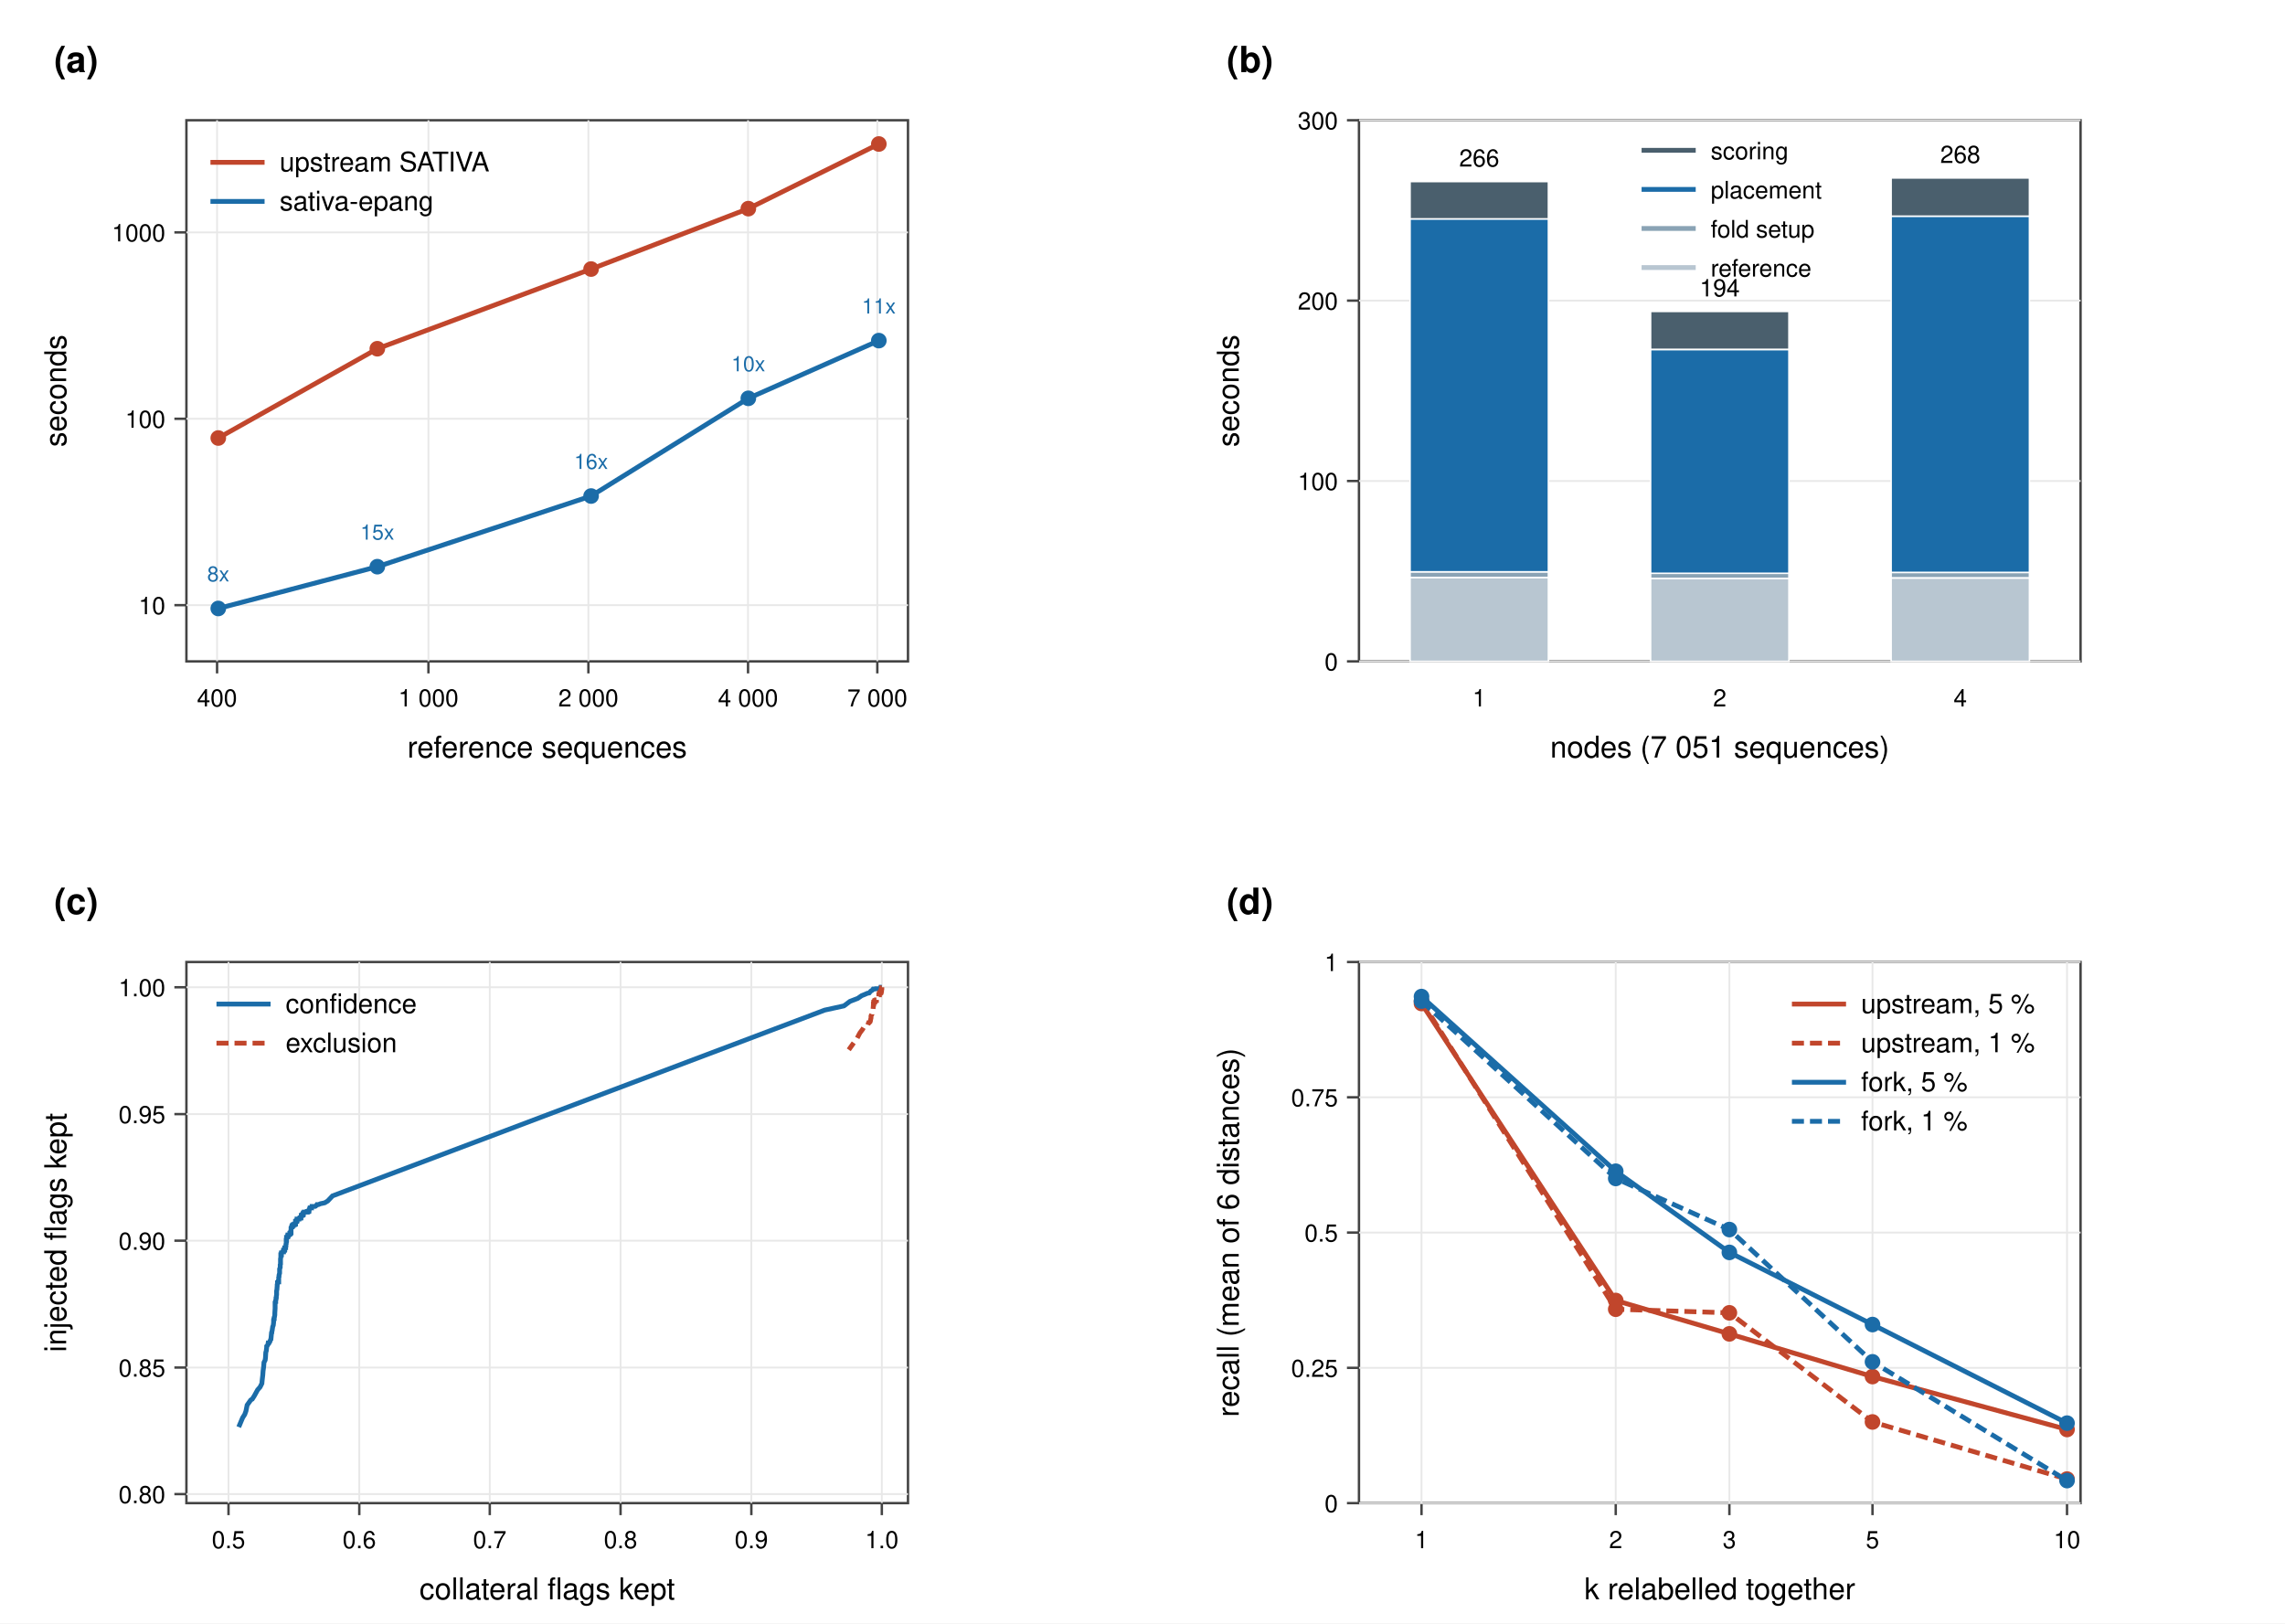
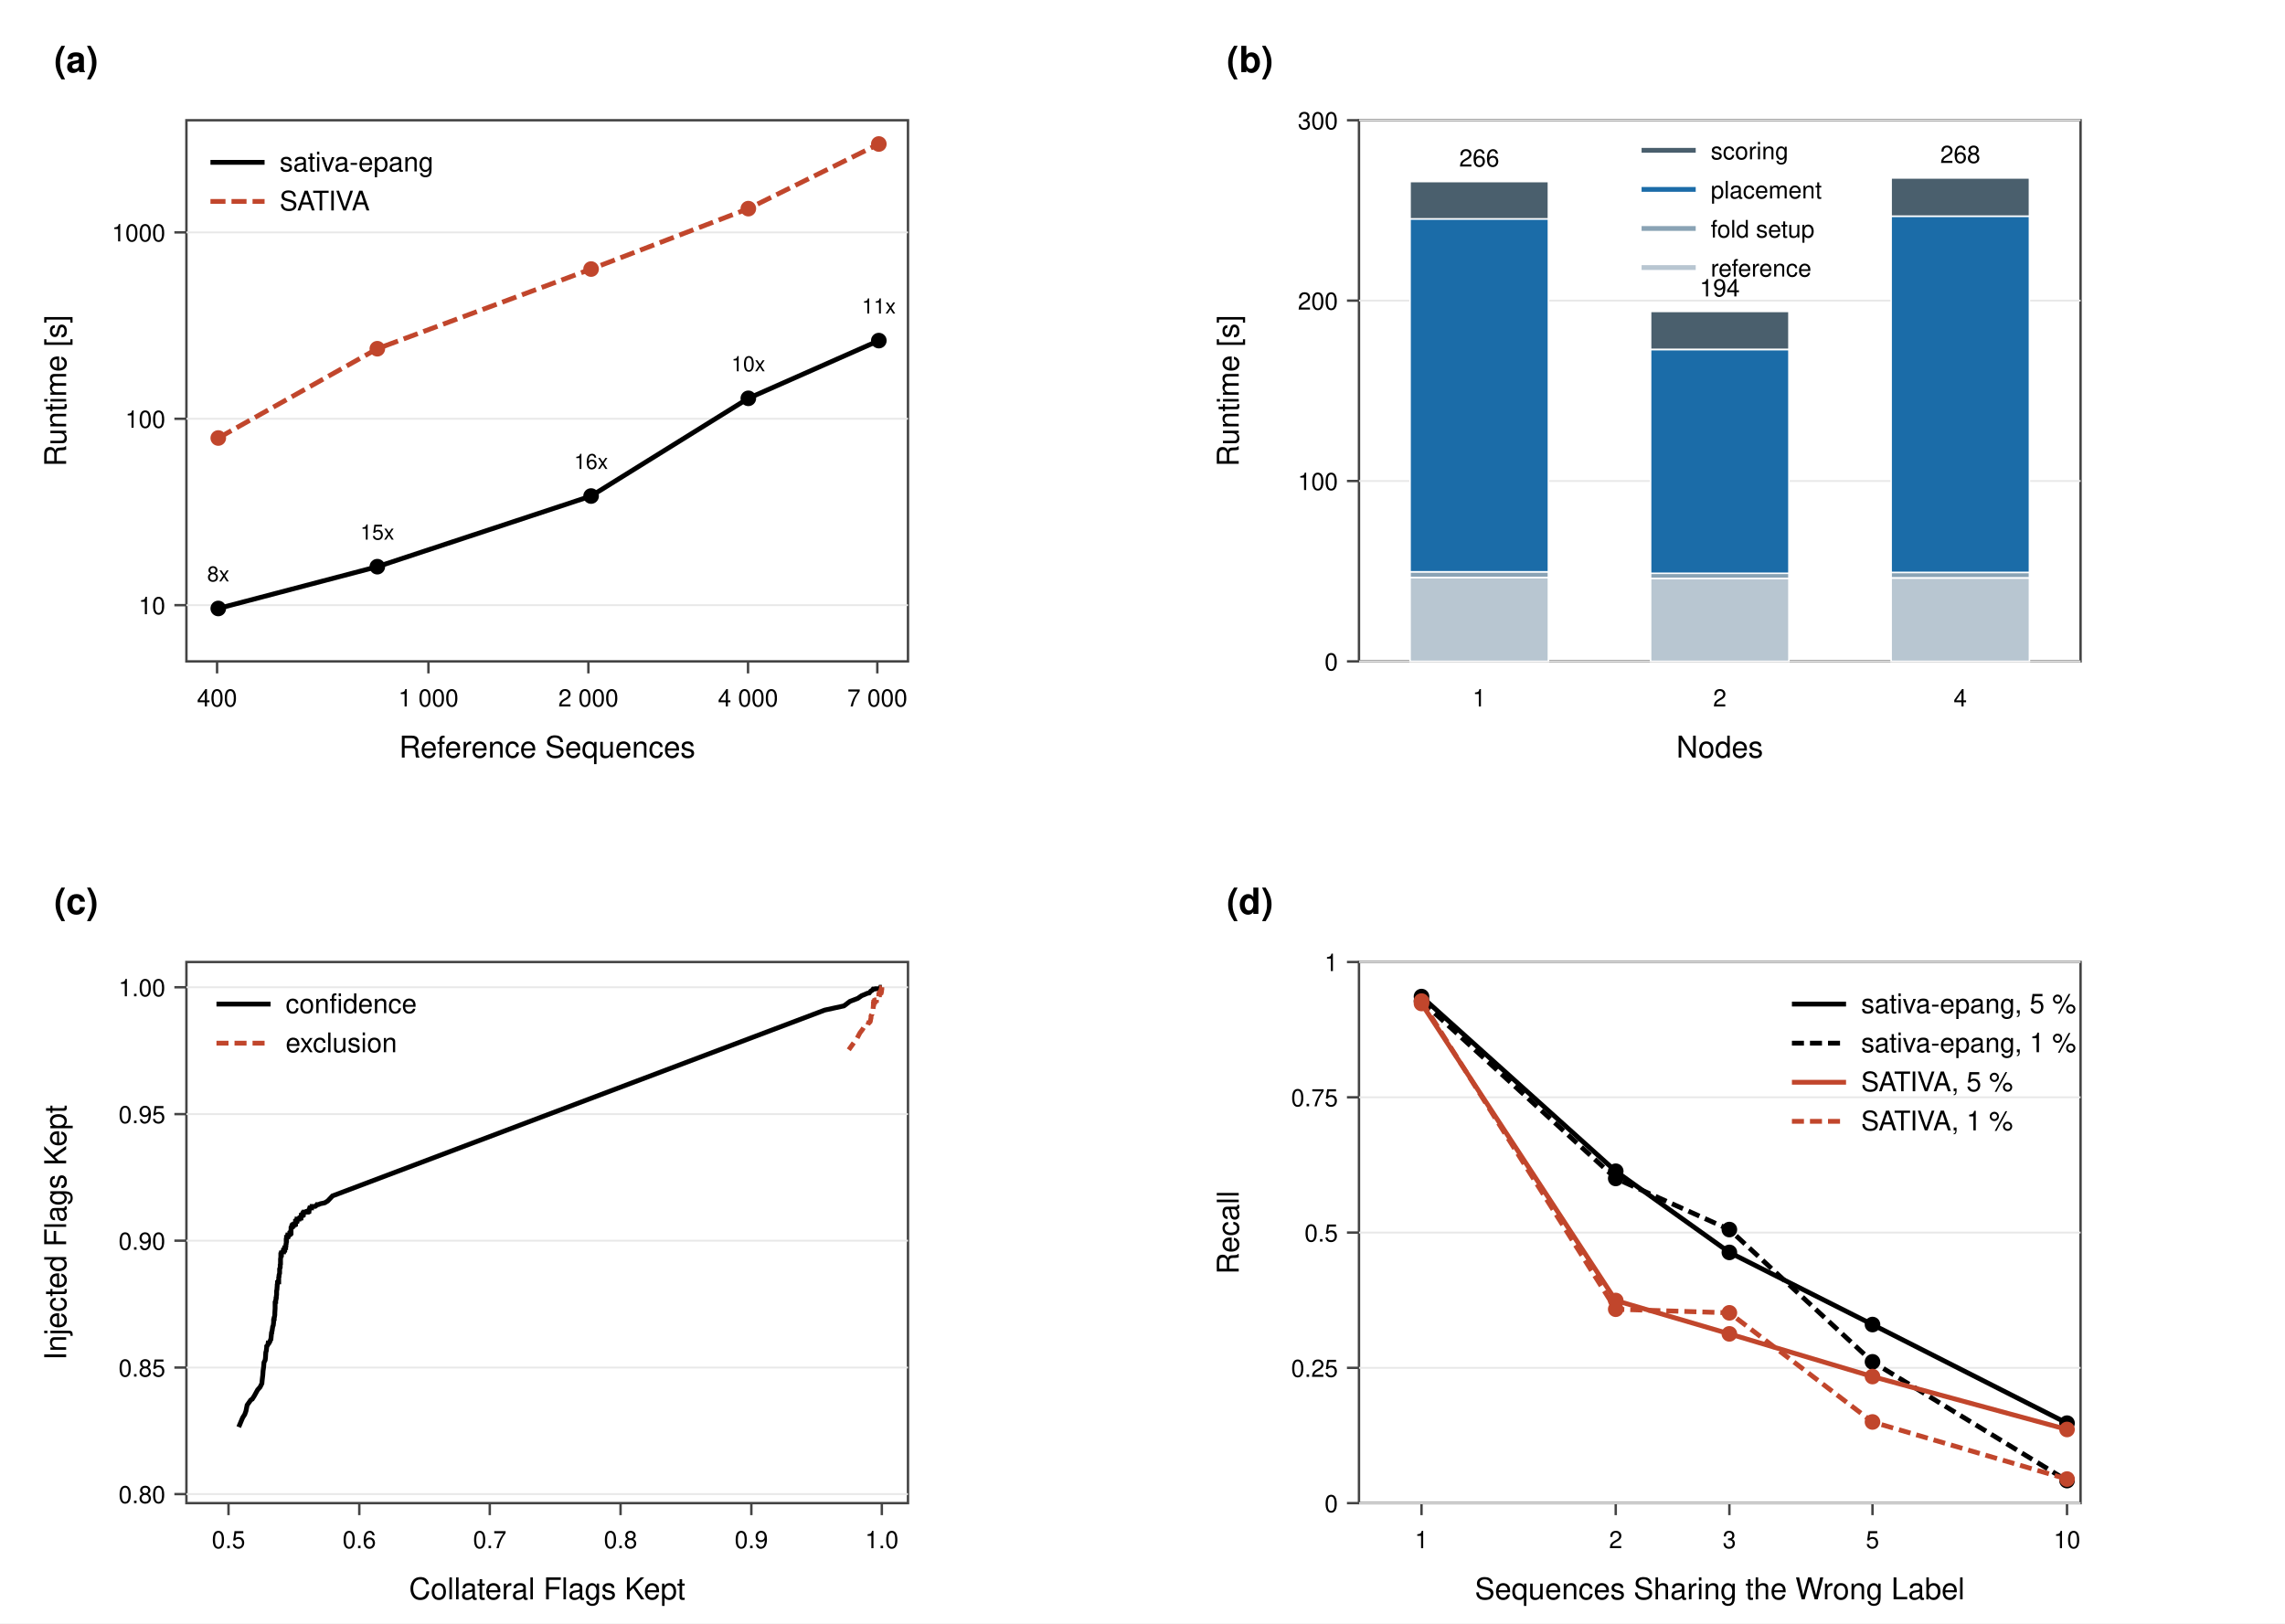
<svg xmlns="http://www.w3.org/2000/svg" width="760" height="540" viewBox="0 0 760 540" font-family="Helvetica,Arial,sans-serif">
  <rect width="760" height="540" fill="#fff" />
  <rect x="62" y="40" width="240" height="180" fill="none" stroke="#444" stroke-width="0.8" />
  <text x="18.0" y="24.0" font-size="12" fill="#000" font-weight="bold" text-anchor="start">(a)</text>
-   <text x="182.0" y="252.0" font-size="10" fill="#000" font-weight="normal" text-anchor="middle">reference sequences</text>
-   <text x="22.0" y="130.0" font-size="10" fill="#000" font-weight="normal" text-anchor="middle" transform="rotate(-90 22.0 130.0)">seconds</text>
-   <line x1="72.2" y1="40" x2="72.2" y2="220" stroke="#e8e8e8" stroke-width="0.6" />
+   <text x="182.0" y="252.0" font-size="10" fill="#000" font-weight="normal" text-anchor="middle">Reference Sequences</text>
+   <text x="22.0" y="130.0" font-size="10" fill="#000" font-weight="normal" text-anchor="middle" transform="rotate(-90 22.0 130.0)">Runtime  [s]</text>
  <line x1="72.2" y1="220" x2="72.2" y2="224" stroke="#444" stroke-width="0.8" />
  <text x="72.2" y="235.0" font-size="8" fill="#000" font-weight="normal" text-anchor="middle">400</text>
-   <line x1="142.5" y1="40" x2="142.5" y2="220" stroke="#e8e8e8" stroke-width="0.6" />
  <line x1="142.5" y1="220" x2="142.5" y2="224" stroke="#444" stroke-width="0.8" />
  <text x="142.5" y="235.0" font-size="8" fill="#000" font-weight="normal" text-anchor="middle">1 000</text>
-   <line x1="195.7" y1="40" x2="195.7" y2="220" stroke="#e8e8e8" stroke-width="0.6" />
  <line x1="195.7" y1="220" x2="195.7" y2="224" stroke="#444" stroke-width="0.8" />
  <text x="195.7" y="235.0" font-size="8" fill="#000" font-weight="normal" text-anchor="middle">2 000</text>
-   <line x1="248.8" y1="40" x2="248.8" y2="220" stroke="#e8e8e8" stroke-width="0.6" />
  <line x1="248.8" y1="220" x2="248.8" y2="224" stroke="#444" stroke-width="0.8" />
  <text x="248.8" y="235.0" font-size="8" fill="#000" font-weight="normal" text-anchor="middle">4 000</text>
-   <line x1="291.8" y1="40" x2="291.8" y2="220" stroke="#e8e8e8" stroke-width="0.6" />
  <line x1="291.8" y1="220" x2="291.8" y2="224" stroke="#444" stroke-width="0.8" />
  <text x="291.8" y="235.0" font-size="8" fill="#000" font-weight="normal" text-anchor="middle">7 000</text>
  <line x1="62" y1="201.3" x2="302" y2="201.3" stroke="#e8e8e8" stroke-width="0.6" />
  <line x1="58" y1="201.3" x2="62" y2="201.3" stroke="#444" stroke-width="0.8" />
  <text x="55.0" y="204.3" font-size="8" fill="#000" font-weight="normal" text-anchor="end">10</text>
  <line x1="62" y1="139.3" x2="302" y2="139.3" stroke="#e8e8e8" stroke-width="0.6" />
  <line x1="58" y1="139.3" x2="62" y2="139.3" stroke="#444" stroke-width="0.8" />
  <text x="55.0" y="142.3" font-size="8" fill="#000" font-weight="normal" text-anchor="end">100</text>
  <line x1="62" y1="77.3" x2="302" y2="77.3" stroke="#e8e8e8" stroke-width="0.6" />
  <line x1="58" y1="77.3" x2="62" y2="77.3" stroke="#444" stroke-width="0.8" />
  <text x="55.0" y="80.3" font-size="8" fill="#000" font-weight="normal" text-anchor="end">1000</text>
-   <path d="M72.6,145.7 L125.5,116.0 L196.6,89.5 L248.9,69.4 L292.3,47.9" fill="none" stroke="#c1462c" stroke-width="1.6" />
+   <path d="M72.6,145.7 L125.5,116.0 L196.6,89.5 L248.9,69.4 L292.3,47.9" fill="none" stroke="#c1462c" stroke-width="1.6" stroke-dasharray="5 2" />
  <circle cx="72.6" cy="145.7" r="2.6" fill="#c1462c" />
  <circle cx="125.5" cy="116.0" r="2.6" fill="#c1462c" />
  <circle cx="196.6" cy="89.5" r="2.6" fill="#c1462c" />
  <circle cx="248.9" cy="69.4" r="2.6" fill="#c1462c" />
  <circle cx="292.3" cy="47.9" r="2.6" fill="#c1462c" />
-   <path d="M72.6,202.4 L125.5,188.5 L196.6,165.0 L248.9,132.5 L292.3,113.3" fill="none" stroke="#1b6ca8" stroke-width="1.6" />
-   <circle cx="72.6" cy="202.4" r="2.6" fill="#1b6ca8" />
-   <circle cx="125.5" cy="188.5" r="2.6" fill="#1b6ca8" />
-   <circle cx="196.6" cy="165.0" r="2.6" fill="#1b6ca8" />
-   <circle cx="248.9" cy="132.5" r="2.6" fill="#1b6ca8" />
-   <circle cx="292.3" cy="113.3" r="2.6" fill="#1b6ca8" />
-   <line x1="70" y1="54" x2="88" y2="54" stroke="#c1462c" stroke-width="1.6" />
-   <text x="93.0" y="57.0" font-size="9" fill="#000" font-weight="normal" text-anchor="start">upstream SATIVA</text>
-   <line x1="70" y1="67" x2="88" y2="67" stroke="#1b6ca8" stroke-width="1.6" />
-   <text x="93.0" y="70.0" font-size="9" fill="#000" font-weight="normal" text-anchor="start">sativa-epang</text>
-   <text x="72.6" y="193.4" font-size="7" fill="#1b6ca8" font-weight="normal" text-anchor="middle">8x</text>
-   <text x="125.5" y="179.5" font-size="7" fill="#1b6ca8" font-weight="normal" text-anchor="middle">15x</text>
-   <text x="196.6" y="156.0" font-size="7" fill="#1b6ca8" font-weight="normal" text-anchor="middle">16x</text>
-   <text x="248.9" y="123.5" font-size="7" fill="#1b6ca8" font-weight="normal" text-anchor="middle">10x</text>
-   <text x="292.3" y="104.3" font-size="7" fill="#1b6ca8" font-weight="normal" text-anchor="middle">11x</text>
+   <path d="M72.6,202.4 L125.5,188.5 L196.6,165.0 L248.9,132.5 L292.3,113.3" fill="none" stroke="#000000" stroke-width="1.6" />
+   <circle cx="72.6" cy="202.4" r="2.6" fill="#000000" />
+   <circle cx="125.5" cy="188.5" r="2.6" fill="#000000" />
+   <circle cx="196.6" cy="165.0" r="2.6" fill="#000000" />
+   <circle cx="248.9" cy="132.5" r="2.6" fill="#000000" />
+   <circle cx="292.3" cy="113.3" r="2.6" fill="#000000" />
+   <line x1="70" y1="54" x2="88" y2="54" stroke="#000000" stroke-width="1.6" />
+   <text x="93.0" y="57.0" font-size="9" fill="#000" font-weight="normal" text-anchor="start">sativa-epang</text>
+   <line x1="70" y1="67" x2="88" y2="67" stroke="#c1462c" stroke-width="1.6" stroke-dasharray="5 2" />
+   <text x="93.0" y="70.0" font-size="9" fill="#000" font-weight="normal" text-anchor="start">SATIVA</text>
+   <text x="72.6" y="193.4" font-size="7" fill="#000000" font-weight="normal" text-anchor="middle">8x</text>
+   <text x="125.5" y="179.5" font-size="7" fill="#000000" font-weight="normal" text-anchor="middle">15x</text>
+   <text x="196.6" y="156.0" font-size="7" fill="#000000" font-weight="normal" text-anchor="middle">16x</text>
+   <text x="248.9" y="123.5" font-size="7" fill="#000000" font-weight="normal" text-anchor="middle">10x</text>
+   <text x="292.3" y="104.3" font-size="7" fill="#000000" font-weight="normal" text-anchor="middle">11x</text>
  <rect x="452" y="40" width="240" height="180" fill="none" stroke="#444" stroke-width="0.8" />
  <text x="408.0" y="24.0" font-size="12" fill="#000" font-weight="bold" text-anchor="start">(b)</text>
-   <text x="572.0" y="252.0" font-size="10" fill="#000" font-weight="normal" text-anchor="middle">nodes (7 051 sequences)</text>
-   <text x="412.0" y="130.0" font-size="10" fill="#000" font-weight="normal" text-anchor="middle" transform="rotate(-90 412.0 130.0)">seconds</text>
+   <text x="572.0" y="252.0" font-size="10" fill="#000" font-weight="normal" text-anchor="middle">Nodes</text>
+   <text x="412.0" y="130.0" font-size="10" fill="#000" font-weight="normal" text-anchor="middle" transform="rotate(-90 412.0 130.0)">Runtime  [s]</text>
  <line x1="452" y1="220.0" x2="692" y2="220.0" stroke="#e8e8e8" stroke-width="0.6" />
  <line x1="448" y1="220.0" x2="452" y2="220.0" stroke="#444" stroke-width="0.8" />
  <text x="445.0" y="223.0" font-size="8" fill="#000" font-weight="normal" text-anchor="end">0</text>
  <line x1="452" y1="160.0" x2="692" y2="160.0" stroke="#e8e8e8" stroke-width="0.6" />
  <line x1="448" y1="160.0" x2="452" y2="160.0" stroke="#444" stroke-width="0.8" />
  <text x="445.0" y="163.0" font-size="8" fill="#000" font-weight="normal" text-anchor="end">100</text>
  <line x1="452" y1="100.0" x2="692" y2="100.0" stroke="#e8e8e8" stroke-width="0.6" />
  <line x1="448" y1="100.0" x2="452" y2="100.0" stroke="#444" stroke-width="0.8" />
  <text x="445.0" y="103.0" font-size="8" fill="#000" font-weight="normal" text-anchor="end">200</text>
  <line x1="452" y1="40.0" x2="692" y2="40.0" stroke="#e8e8e8" stroke-width="0.6" />
  <line x1="448" y1="40.0" x2="452" y2="40.0" stroke="#444" stroke-width="0.8" />
  <text x="445.0" y="43.0" font-size="8" fill="#000" font-weight="normal" text-anchor="end">300</text>
  <rect x="469.0" y="192.1" width="46" height="27.9" fill="#b8c6d1" stroke="#fff" stroke-width="0.5" />
  <rect x="469.0" y="190.2" width="46" height="1.9" fill="#8aa3b5" stroke="#fff" stroke-width="0.5" />
  <rect x="469.0" y="72.8" width="46" height="117.4" fill="#1b6ca8" stroke="#fff" stroke-width="0.5" />
  <rect x="469.0" y="60.4" width="46" height="12.4" fill="#4a5f6d" stroke="#fff" stroke-width="0.5" />
  <text x="492.0" y="235.0" font-size="8" fill="#000" font-weight="normal" text-anchor="middle">1</text>
  <text x="492.0" y="55.4" font-size="8" fill="#000" font-weight="normal" text-anchor="middle">266</text>
  <rect x="549.0" y="192.4" width="46" height="27.6" fill="#b8c6d1" stroke="#fff" stroke-width="0.5" />
  <rect x="549.0" y="190.6" width="46" height="1.8" fill="#8aa3b5" stroke="#fff" stroke-width="0.5" />
  <rect x="549.0" y="116.3" width="46" height="74.4" fill="#1b6ca8" stroke="#fff" stroke-width="0.5" />
  <rect x="549.0" y="103.6" width="46" height="12.6" fill="#4a5f6d" stroke="#fff" stroke-width="0.5" />
  <text x="572.0" y="235.0" font-size="8" fill="#000" font-weight="normal" text-anchor="middle">2</text>
  <text x="572.0" y="98.6" font-size="8" fill="#000" font-weight="normal" text-anchor="middle">194</text>
  <rect x="629.0" y="192.3" width="46" height="27.7" fill="#b8c6d1" stroke="#fff" stroke-width="0.5" />
  <rect x="629.0" y="190.4" width="46" height="1.8" fill="#8aa3b5" stroke="#fff" stroke-width="0.5" />
  <rect x="629.0" y="71.9" width="46" height="118.5" fill="#1b6ca8" stroke="#fff" stroke-width="0.5" />
  <rect x="629.0" y="59.2" width="46" height="12.7" fill="#4a5f6d" stroke="#fff" stroke-width="0.5" />
  <text x="652.0" y="235.0" font-size="8" fill="#000" font-weight="normal" text-anchor="middle">4</text>
  <text x="652.0" y="54.2" font-size="8" fill="#000" font-weight="normal" text-anchor="middle">268</text>
  <line x1="546" y1="50" x2="564" y2="50" stroke="#4a5f6d" stroke-width="1.6" />
  <text x="569.0" y="53.0" font-size="8" fill="#000" font-weight="normal" text-anchor="start">scoring</text>
  <line x1="546" y1="63" x2="564" y2="63" stroke="#1b6ca8" stroke-width="1.6" />
  <text x="569.0" y="66.0" font-size="8" fill="#000" font-weight="normal" text-anchor="start">placement</text>
  <line x1="546" y1="76" x2="564" y2="76" stroke="#8aa3b5" stroke-width="1.6" />
  <text x="569.0" y="79.0" font-size="8" fill="#000" font-weight="normal" text-anchor="start">fold setup</text>
  <line x1="546" y1="89" x2="564" y2="89" stroke="#b8c6d1" stroke-width="1.6" />
  <text x="569.0" y="92.0" font-size="8" fill="#000" font-weight="normal" text-anchor="start">reference</text>
  <rect x="62" y="320" width="240" height="180" fill="none" stroke="#444" stroke-width="0.8" />
  <text x="18.0" y="304.0" font-size="12" fill="#000" font-weight="bold" text-anchor="start">(c)</text>
-   <text x="182.0" y="532.0" font-size="10" fill="#000" font-weight="normal" text-anchor="middle">collateral flags kept</text>
-   <text x="22.0" y="410.0" font-size="10" fill="#000" font-weight="normal" text-anchor="middle" transform="rotate(-90 22.0 410.0)">injected flags kept</text>
-   <line x1="76.0" y1="320" x2="76.0" y2="500" stroke="#e8e8e8" stroke-width="0.6" />
+   <text x="182.0" y="532.0" font-size="10" fill="#000" font-weight="normal" text-anchor="middle">Collateral Flags Kept</text>
+   <text x="22.0" y="410.0" font-size="10" fill="#000" font-weight="normal" text-anchor="middle" transform="rotate(-90 22.0 410.0)">Injected Flags Kept</text>
  <line x1="76.0" y1="500" x2="76.0" y2="504" stroke="#444" stroke-width="0.8" />
  <text x="76.0" y="515.0" font-size="8" fill="#000" font-weight="normal" text-anchor="middle">0.5</text>
-   <line x1="119.5" y1="320" x2="119.5" y2="500" stroke="#e8e8e8" stroke-width="0.6" />
  <line x1="119.5" y1="500" x2="119.5" y2="504" stroke="#444" stroke-width="0.8" />
  <text x="119.5" y="515.0" font-size="8" fill="#000" font-weight="normal" text-anchor="middle">0.6</text>
-   <line x1="162.9" y1="320" x2="162.9" y2="500" stroke="#e8e8e8" stroke-width="0.6" />
  <line x1="162.9" y1="500" x2="162.9" y2="504" stroke="#444" stroke-width="0.8" />
  <text x="162.9" y="515.0" font-size="8" fill="#000" font-weight="normal" text-anchor="middle">0.7</text>
-   <line x1="206.4" y1="320" x2="206.4" y2="500" stroke="#e8e8e8" stroke-width="0.6" />
  <line x1="206.4" y1="500" x2="206.4" y2="504" stroke="#444" stroke-width="0.8" />
  <text x="206.4" y="515.0" font-size="8" fill="#000" font-weight="normal" text-anchor="middle">0.8</text>
-   <line x1="249.9" y1="320" x2="249.9" y2="500" stroke="#e8e8e8" stroke-width="0.6" />
  <line x1="249.9" y1="500" x2="249.9" y2="504" stroke="#444" stroke-width="0.8" />
  <text x="249.9" y="515.0" font-size="8" fill="#000" font-weight="normal" text-anchor="middle">0.9</text>
-   <line x1="293.3" y1="320" x2="293.3" y2="500" stroke="#e8e8e8" stroke-width="0.6" />
  <line x1="293.3" y1="500" x2="293.3" y2="504" stroke="#444" stroke-width="0.8" />
  <text x="293.3" y="515.0" font-size="8" fill="#000" font-weight="normal" text-anchor="middle">1.0</text>
  <line x1="62" y1="497.0" x2="302" y2="497.0" stroke="#e8e8e8" stroke-width="0.6" />
  <line x1="58" y1="497.0" x2="62" y2="497.0" stroke="#444" stroke-width="0.8" />
  <text x="55.0" y="500.0" font-size="8" fill="#000" font-weight="normal" text-anchor="end">0.80</text>
  <line x1="62" y1="454.9" x2="302" y2="454.9" stroke="#e8e8e8" stroke-width="0.6" />
  <line x1="58" y1="454.9" x2="62" y2="454.9" stroke="#444" stroke-width="0.8" />
  <text x="55.0" y="457.9" font-size="8" fill="#000" font-weight="normal" text-anchor="end">0.85</text>
  <line x1="62" y1="412.7" x2="302" y2="412.7" stroke="#e8e8e8" stroke-width="0.6" />
  <line x1="58" y1="412.7" x2="62" y2="412.7" stroke="#444" stroke-width="0.8" />
  <text x="55.0" y="415.7" font-size="8" fill="#000" font-weight="normal" text-anchor="end">0.90</text>
  <line x1="62" y1="370.6" x2="302" y2="370.6" stroke="#e8e8e8" stroke-width="0.6" />
  <line x1="58" y1="370.6" x2="62" y2="370.6" stroke="#444" stroke-width="0.8" />
  <text x="55.0" y="373.6" font-size="8" fill="#000" font-weight="normal" text-anchor="end">0.95</text>
  <line x1="62" y1="328.4" x2="302" y2="328.4" stroke="#e8e8e8" stroke-width="0.6" />
  <line x1="58" y1="328.4" x2="62" y2="328.4" stroke="#444" stroke-width="0.8" />
  <text x="55.0" y="331.4" font-size="8" fill="#000" font-weight="normal" text-anchor="end">1.00</text>
-   <path d="M293.3,328.4 L293.3,328.4 L293.2,328.4 L293.2,328.4 L293.2,328.4 L293.2,328.4 L293.1,328.4 L293.1,328.4 L293.1,328.4 L293.1,328.4 L293.1,328.4 L293.0,328.4 L293.0,328.4 L292.9,328.4 L292.9,328.4 L292.9,328.4 L292.9,328.4 L292.8,328.7 L292.8,328.7 L292.8,328.7 L292.8,328.7 L292.8,328.9 L292.7,328.9 L292.7,328.9 L292.7,328.9 L292.6,328.9 L292.6,328.9 L292.6,328.9 L292.5,328.9 L292.5,328.9 L292.5,328.9 L292.5,328.9 L292.4,328.9 L292.4,328.9 L292.4,328.9 L292.3,328.9 L292.3,328.9 L292.3,328.9 L292.3,328.9 L292.1,328.9 L291.9,328.9 L291.7,328.9 L291.4,328.9 L291.3,328.9 L291.1,328.9 L290.9,329.0 L290.7,329.0 L290.4,329.0 L290.1,329.4 L289.6,329.7 L289.1,330.3 L288.5,330.4 L287.6,330.8 L286.6,331.2 L285.3,332.1 L282.7,333.1 L280.7,334.6 L274.3,336.0 L110.6,397.8 L109.0,399.5 L108.0,400.1 L107.1,400.3 L106.6,400.4 L105.9,400.7 L105.6,400.7 L105.4,400.7 L105.2,401.0 L105.0,401.2 L104.8,401.3 L104.5,401.3 L104.3,401.3 L104.3,401.3 L104.0,401.3 L103.9,401.3 L103.9,401.3 L103.8,401.3 L103.8,401.5 L103.6,401.6 L103.6,401.8 L103.4,401.8 L103.0,401.8 L102.9,402.1 L102.8,402.9 L102.8,402.9 L102.6,402.9 L102.6,403.0 L102.6,403.0 L102.6,403.0 L102.5,403.0 L102.5,403.0 L102.5,403.0 L102.4,403.0 L102.4,403.0 L102.3,403.0 L102.3,403.0 L102.2,403.0 L102.2,403.2 L102.2,403.2 L102.1,403.2 L102.1,403.2 L102.0,403.2 L102.0,403.2 L102.0,403.2 L102.0,403.2 L101.9,403.2 L101.9,403.2 L101.7,403.2 L101.6,403.2 L101.6,403.2 L101.6,403.2 L101.4,403.2 L101.3,403.2 L101.3,403.2 L101.3,403.2 L101.2,403.2 L101.2,403.4 L101.1,403.5 L101.1,403.5 L101.1,403.5 L101.0,403.5 L101.0,403.5 L101.0,403.5 L100.9,403.5 L100.9,403.5 L100.9,403.8 L100.8,403.8 L100.8,404.0 L100.8,404.0 L100.8,404.1 L100.7,404.1 L100.7,404.1 L100.7,404.1 L100.6,404.1 L100.5,404.1 L100.5,404.1 L100.5,404.1 L100.5,404.3 L100.4,404.3 L100.4,404.3 L100.4,404.3 L100.3,404.3 L100.3,404.3 L100.3,404.3 L100.2,404.3 L100.2,404.3 L100.2,404.4 L100.2,404.4 L100.2,404.6 L100.1,404.7 L100.1,404.9 L100.1,405.1 L100.1,405.1 L100.1,405.1 L100.0,405.1 L100.0,405.1 L100.0,405.1 L100.0,405.1 L99.9,405.1 L99.9,405.1 L99.9,405.2 L99.9,405.2 L99.8,405.2 L99.8,405.2 L99.7,405.2 L99.7,405.2 L99.6,405.2 L99.6,405.2 L99.6,405.2 L99.5,405.2 L99.5,405.2 L99.4,405.4 L99.4,405.4 L99.4,405.5 L99.3,405.5 L99.3,405.5 L99.2,405.5 L99.2,405.5 L99.2,405.5 L99.1,405.5 L99.1,405.5 L99.1,405.5 L99.1,405.5 L99.0,405.5 L99.0,405.5 L99.0,405.5 L98.9,405.5 L98.9,405.5 L98.9,405.5 L98.8,405.5 L98.8,405.7 L98.8,405.8 L98.8,405.8 L98.8,406.1 L98.8,406.1 L98.7,406.1 L98.6,406.1 L98.6,406.3 L98.6,406.3 L98.6,406.3 L98.5,406.3 L98.5,406.3 L98.4,406.3 L98.4,406.3 L98.4,406.3 L98.3,406.3 L98.3,406.3 L98.3,406.6 L98.3,406.8 L98.3,406.9 L98.3,407.1 L98.3,407.1 L98.2,407.1 L98.2,407.2 L98.1,407.2 L98.1,407.2 L98.0,407.2 L98.0,407.2 L97.9,407.2 L97.9,407.2 L97.9,407.4 L97.8,407.4 L97.8,407.4 L97.7,407.4 L97.7,407.4 L97.7,407.4 L97.6,407.4 L97.6,407.4 L97.6,407.4 L97.5,407.4 L97.5,407.4 L97.5,407.7 L97.4,407.7 L97.4,407.7 L97.4,407.7 L97.3,407.7 L97.2,407.7 L97.2,407.8 L97.2,407.8 L97.2,408.0 L97.1,408.0 L97.1,408.1 L97.1,408.1 L97.0,408.1 L97.0,408.1 L96.9,408.1 L96.8,408.3 L96.8,408.6 L96.8,408.9 L96.8,409.5 L96.8,409.7 L96.8,409.7 L96.8,409.9 L96.7,409.9 L96.7,410.0 L96.7,410.2 L96.6,410.2 L96.6,410.2 L96.5,410.2 L96.5,410.2 L96.5,410.3 L96.4,410.3 L96.4,410.3 L96.4,410.5 L96.4,410.5 L96.3,410.5 L96.3,410.5 L96.3,410.5 L96.3,410.5 L96.2,410.8 L96.2,410.8 L96.0,410.8 L95.9,410.8 L95.8,410.8 L95.8,410.9 L95.8,411.1 L95.7,411.1 L95.7,411.1 L95.7,411.1 L95.7,411.1 L95.7,411.1 L95.7,411.4 L95.6,411.4 L95.6,411.4 L95.6,411.4 L95.5,411.4 L95.5,411.4 L95.4,411.6 L95.4,411.6 L95.4,411.6 L95.3,411.6 L95.3,412.6 L95.2,412.6 L95.2,412.8 L95.2,413.7 L95.1,413.9 L95.1,414.0 L95.1,414.2 L95.1,414.5 L95.1,414.5 L95.1,414.6 L95.1,414.6 L95.0,414.8 L95.0,415.0 L94.9,415.0 L94.8,415.1 L94.8,415.1 L94.7,415.1 L94.7,415.7 L94.6,415.7 L94.6,415.7 L94.6,415.9 L94.6,415.9 L94.5,415.9 L94.5,415.9 L94.4,415.9 L94.4,415.9 L94.3,415.9 L94.3,416.4 L94.1,416.4 L94.1,416.4 L94.0,416.4 L93.9,416.4 L93.8,416.5 L93.8,416.5 L93.7,416.8 L93.6,416.8 L93.6,416.8 L93.6,416.8 L93.6,417.0 L93.6,417.1 L93.6,417.4 L93.5,417.4 L93.5,417.4 L93.4,417.4 L93.4,417.4 L93.4,417.7 L93.4,418.2 L93.3,418.8 L93.3,419.1 L93.3,420.1 L93.3,420.2 L93.3,420.5 L93.2,420.7 L93.2,420.7 L93.2,421.6 L93.0,422.1 L93.0,422.9 L93.0,423.2 L93.0,423.5 L92.8,424.2 L92.8,424.7 L92.7,424.9 L92.7,425.0 L92.7,426.3 L92.7,426.3 L92.7,426.3 L92.7,426.4 L92.6,426.4 L92.6,426.4 L92.6,426.4 L92.6,426.6 L92.5,426.7 L92.3,426.7 L92.3,426.9 L92.3,427.0 L92.3,427.0 L92.2,427.3 L92.2,427.3 L92.2,427.7 L92.1,429.0 L92.0,429.4 L92.0,429.7 L92.0,430.0 L92.0,430.7 L91.9,431.2 L91.9,431.7 L91.8,431.8 L91.8,431.8 L91.8,432.3 L91.7,432.5 L91.7,432.9 L91.6,432.9 L91.5,433.1 L91.5,435.2 L91.4,436.8 L91.4,437.4 L91.3,438.0 L91.3,438.0 L91.2,438.5 L91.2,438.5 L91.2,438.6 L91.1,438.6 L91.0,439.0 L91.0,439.4 L91.0,439.9 L90.9,440.8 L90.9,440.8 L90.8,441.1 L90.7,441.3 L90.5,442.7 L90.4,443.0 L90.4,443.3 L90.3,443.4 L90.2,444.5 L90.1,445.5 L90.0,445.6 L89.7,446.4 L89.6,446.5 L89.5,446.7 L89.4,446.7 L89.2,446.7 L89.1,447.3 L89.0,447.5 L88.7,447.8 L88.7,448.2 L88.6,449.0 L88.6,449.2 L88.4,449.9 L88.3,451.6 L88.2,452.4 L88.1,452.6 L87.8,453.2 L87.7,454.6 L87.5,456.0 L87.4,457.4 L87.2,459.1 L87.1,460.2 L86.5,461.4 L85.7,462.3 L84.6,464.3 L83.9,465.4 L83.4,465.7 L82.2,467.4 L81.8,469.4 L81.4,470.5 L80.7,471.6 L79.4,474.7" fill="none" stroke="#1b6ca8" stroke-width="1.6" />
+   <path d="M293.3,328.4 L293.3,328.4 L293.2,328.4 L293.2,328.4 L293.2,328.4 L293.2,328.4 L293.1,328.4 L293.1,328.4 L293.1,328.4 L293.1,328.4 L293.1,328.4 L293.0,328.4 L293.0,328.4 L292.9,328.4 L292.9,328.4 L292.9,328.4 L292.9,328.4 L292.8,328.7 L292.8,328.7 L292.8,328.7 L292.8,328.7 L292.8,328.9 L292.7,328.9 L292.7,328.9 L292.7,328.9 L292.6,328.9 L292.6,328.9 L292.6,328.9 L292.5,328.9 L292.5,328.9 L292.5,328.9 L292.5,328.9 L292.4,328.9 L292.4,328.9 L292.4,328.9 L292.3,328.9 L292.3,328.9 L292.3,328.9 L292.3,328.9 L292.1,328.9 L291.9,328.9 L291.7,328.9 L291.4,328.9 L291.3,328.9 L291.1,328.9 L290.9,329.0 L290.7,329.0 L290.4,329.0 L290.1,329.4 L289.6,329.7 L289.1,330.3 L288.5,330.4 L287.6,330.8 L286.6,331.2 L285.3,332.1 L282.7,333.1 L280.7,334.6 L274.3,336.0 L110.6,397.8 L109.0,399.5 L108.0,400.1 L107.1,400.3 L106.6,400.4 L105.9,400.7 L105.6,400.7 L105.4,400.7 L105.2,401.0 L105.0,401.2 L104.8,401.3 L104.5,401.3 L104.3,401.3 L104.3,401.3 L104.0,401.3 L103.9,401.3 L103.9,401.3 L103.8,401.3 L103.8,401.5 L103.6,401.6 L103.6,401.8 L103.4,401.8 L103.0,401.8 L102.9,402.1 L102.8,402.9 L102.8,402.9 L102.6,402.9 L102.6,403.0 L102.6,403.0 L102.6,403.0 L102.5,403.0 L102.5,403.0 L102.5,403.0 L102.4,403.0 L102.4,403.0 L102.3,403.0 L102.3,403.0 L102.2,403.0 L102.2,403.2 L102.2,403.2 L102.1,403.2 L102.1,403.2 L102.0,403.2 L102.0,403.2 L102.0,403.2 L102.0,403.2 L101.9,403.2 L101.9,403.2 L101.7,403.2 L101.6,403.2 L101.6,403.2 L101.6,403.2 L101.4,403.2 L101.3,403.2 L101.3,403.2 L101.3,403.2 L101.2,403.2 L101.2,403.4 L101.1,403.5 L101.1,403.5 L101.1,403.5 L101.0,403.5 L101.0,403.5 L101.0,403.5 L100.9,403.5 L100.9,403.5 L100.9,403.8 L100.8,403.8 L100.8,404.0 L100.8,404.0 L100.8,404.1 L100.7,404.1 L100.7,404.1 L100.7,404.1 L100.6,404.1 L100.5,404.1 L100.5,404.1 L100.5,404.1 L100.5,404.3 L100.4,404.3 L100.4,404.3 L100.4,404.3 L100.3,404.3 L100.3,404.3 L100.3,404.3 L100.2,404.3 L100.2,404.3 L100.2,404.4 L100.2,404.4 L100.2,404.6 L100.1,404.7 L100.1,404.9 L100.1,405.1 L100.1,405.1 L100.1,405.1 L100.0,405.1 L100.0,405.1 L100.0,405.1 L100.0,405.1 L99.9,405.1 L99.9,405.1 L99.9,405.2 L99.9,405.2 L99.8,405.2 L99.8,405.2 L99.7,405.2 L99.7,405.2 L99.6,405.2 L99.6,405.2 L99.6,405.2 L99.5,405.2 L99.5,405.2 L99.4,405.4 L99.4,405.4 L99.4,405.5 L99.3,405.5 L99.3,405.5 L99.2,405.5 L99.2,405.5 L99.2,405.5 L99.1,405.5 L99.1,405.5 L99.1,405.5 L99.1,405.5 L99.0,405.5 L99.0,405.5 L99.0,405.5 L98.9,405.5 L98.9,405.5 L98.9,405.5 L98.8,405.5 L98.8,405.7 L98.8,405.8 L98.8,405.8 L98.8,406.1 L98.8,406.1 L98.7,406.1 L98.6,406.1 L98.6,406.3 L98.6,406.3 L98.6,406.3 L98.5,406.3 L98.5,406.3 L98.4,406.3 L98.4,406.3 L98.4,406.3 L98.3,406.3 L98.3,406.3 L98.3,406.6 L98.3,406.8 L98.3,406.9 L98.3,407.1 L98.3,407.1 L98.2,407.1 L98.2,407.2 L98.1,407.2 L98.1,407.2 L98.0,407.2 L98.0,407.2 L97.9,407.2 L97.9,407.2 L97.9,407.4 L97.8,407.4 L97.8,407.4 L97.7,407.4 L97.7,407.4 L97.7,407.4 L97.6,407.4 L97.6,407.4 L97.6,407.4 L97.5,407.4 L97.5,407.4 L97.5,407.7 L97.4,407.7 L97.4,407.7 L97.4,407.7 L97.3,407.7 L97.2,407.7 L97.2,407.8 L97.2,407.8 L97.2,408.0 L97.1,408.0 L97.1,408.1 L97.1,408.1 L97.0,408.1 L97.0,408.1 L96.9,408.1 L96.8,408.3 L96.8,408.6 L96.8,408.9 L96.8,409.5 L96.8,409.7 L96.8,409.7 L96.8,409.9 L96.7,409.9 L96.7,410.0 L96.7,410.2 L96.6,410.2 L96.6,410.2 L96.5,410.2 L96.5,410.2 L96.5,410.3 L96.4,410.3 L96.4,410.3 L96.4,410.5 L96.4,410.5 L96.3,410.5 L96.3,410.5 L96.3,410.5 L96.3,410.5 L96.2,410.8 L96.2,410.8 L96.0,410.8 L95.9,410.8 L95.8,410.8 L95.8,410.9 L95.8,411.1 L95.7,411.1 L95.7,411.1 L95.7,411.1 L95.7,411.1 L95.7,411.1 L95.7,411.4 L95.6,411.4 L95.6,411.4 L95.6,411.4 L95.5,411.4 L95.5,411.4 L95.4,411.6 L95.4,411.6 L95.4,411.6 L95.3,411.6 L95.3,412.6 L95.2,412.6 L95.2,412.8 L95.2,413.7 L95.1,413.9 L95.1,414.0 L95.1,414.2 L95.1,414.5 L95.1,414.5 L95.1,414.6 L95.1,414.6 L95.0,414.8 L95.0,415.0 L94.9,415.0 L94.8,415.1 L94.8,415.1 L94.7,415.1 L94.7,415.7 L94.6,415.7 L94.6,415.7 L94.6,415.9 L94.6,415.9 L94.5,415.9 L94.5,415.9 L94.4,415.9 L94.4,415.9 L94.3,415.9 L94.3,416.4 L94.1,416.4 L94.1,416.4 L94.0,416.4 L93.9,416.4 L93.8,416.5 L93.8,416.5 L93.7,416.8 L93.6,416.8 L93.6,416.8 L93.6,416.8 L93.6,417.0 L93.6,417.1 L93.6,417.4 L93.5,417.4 L93.5,417.4 L93.4,417.4 L93.4,417.4 L93.4,417.7 L93.4,418.2 L93.3,418.8 L93.3,419.1 L93.3,420.1 L93.3,420.2 L93.3,420.5 L93.2,420.7 L93.2,420.7 L93.2,421.6 L93.0,422.1 L93.0,422.9 L93.0,423.2 L93.0,423.5 L92.8,424.2 L92.8,424.7 L92.7,424.9 L92.7,425.0 L92.7,426.3 L92.7,426.3 L92.7,426.3 L92.7,426.4 L92.6,426.4 L92.6,426.4 L92.6,426.4 L92.6,426.6 L92.5,426.7 L92.3,426.7 L92.3,426.9 L92.3,427.0 L92.3,427.0 L92.2,427.3 L92.2,427.3 L92.2,427.7 L92.1,429.0 L92.0,429.4 L92.0,429.7 L92.0,430.0 L92.0,430.7 L91.9,431.2 L91.9,431.7 L91.8,431.8 L91.8,431.8 L91.8,432.3 L91.7,432.5 L91.7,432.9 L91.6,432.9 L91.5,433.1 L91.5,435.2 L91.4,436.8 L91.4,437.4 L91.3,438.0 L91.3,438.0 L91.2,438.5 L91.2,438.5 L91.2,438.6 L91.1,438.6 L91.0,439.0 L91.0,439.4 L91.0,439.9 L90.9,440.8 L90.9,440.8 L90.8,441.1 L90.7,441.3 L90.5,442.7 L90.4,443.0 L90.4,443.3 L90.3,443.4 L90.2,444.5 L90.1,445.5 L90.0,445.6 L89.7,446.4 L89.6,446.5 L89.5,446.7 L89.4,446.7 L89.2,446.7 L89.1,447.3 L89.0,447.5 L88.7,447.8 L88.7,448.2 L88.6,449.0 L88.6,449.2 L88.4,449.9 L88.3,451.6 L88.2,452.4 L88.1,452.6 L87.8,453.2 L87.7,454.6 L87.5,456.0 L87.4,457.4 L87.2,459.1 L87.1,460.2 L86.5,461.4 L85.7,462.3 L84.6,464.3 L83.9,465.4 L83.4,465.7 L82.2,467.4 L81.8,469.4 L81.4,470.5 L80.7,471.6 L79.4,474.7" fill="none" stroke="#000000" stroke-width="1.6" />
  <path d="M293.3,328.4 L293.3,328.4 L293.3,328.4 L293.3,328.6 L293.2,328.6 L293.2,328.6 L293.2,328.7 L293.2,328.7 L293.2,328.7 L293.2,328.7 L293.2,328.9 L293.2,329.0 L293.2,329.2 L293.2,329.4 L293.1,329.4 L293.1,329.5 L293.1,329.7 L293.1,329.7 L293.1,329.7 L293.1,329.7 L293.1,329.7 L293.1,329.8 L293.0,329.8 L293.0,329.8 L293.0,329.8 L293.0,330.1 L292.9,330.1 L292.9,330.1 L292.9,330.1 L292.9,330.1 L292.8,330.1 L292.8,330.1 L292.8,330.3 L292.8,330.3 L292.8,330.3 L292.7,330.3 L292.7,330.3 L292.7,330.3 L292.7,330.3 L292.6,330.3 L292.6,330.3 L292.6,330.4 L292.6,330.4 L292.5,330.4 L292.5,330.4 L292.5,330.6 L292.5,330.6 L292.5,330.9 L292.5,330.9 L292.4,330.9 L292.4,330.9 L292.3,330.9 L292.3,331.2 L292.3,331.2 L292.3,331.2 L292.3,331.2 L292.3,331.4 L292.2,331.4 L292.2,331.4 L292.2,331.4 L292.1,331.4 L292.1,331.8 L292.1,331.8 L292.1,331.8 L292.1,332.0 L292.1,332.0 L292.0,332.0 L292.0,332.1 L292.0,332.1 L291.9,332.1 L291.9,332.1 L291.8,332.1 L291.8,332.3 L291.8,332.3 L291.7,332.3 L291.7,332.3 L291.7,332.5 L291.7,332.6 L291.6,332.6 L291.5,332.6 L291.5,332.6 L291.5,332.6 L291.5,332.8 L291.4,332.8 L291.1,332.8 L291.0,332.8 L291.0,332.9 L291.0,333.1 L291.0,333.2 L291.0,333.2 L290.9,333.2 L290.9,333.2 L290.9,333.2 L290.8,333.2 L290.8,333.4 L290.7,333.4 L290.7,333.4 L290.7,333.4 L290.6,333.4 L290.6,333.5 L290.6,334.0 L290.5,334.0 L290.5,334.0 L290.5,334.2 L290.4,335.6 L290.4,335.6 L290.4,336.2 L290.2,336.5 L290.1,336.6 L290.1,336.8 L290.1,336.9 L290.0,336.9 L290.0,337.4 L290.0,337.4 L290.0,337.4 L289.9,337.6 L289.8,337.7 L289.7,338.0 L289.7,338.6 L289.6,339.0 L289.5,339.6 L289.4,339.9 L289.3,340.0 L289.1,340.2 L288.9,340.2 L288.6,341.0 L288.2,341.0 L287.7,341.0 L286.9,342.4 L286.0,343.6 L285.1,345.3 L282.3,349.2" fill="none" stroke="#c1462c" stroke-width="1.6" stroke-dasharray="4 2" />
-   <line x1="72" y1="334" x2="90" y2="334" stroke="#1b6ca8" stroke-width="1.6" />
+   <line x1="72" y1="334" x2="90" y2="334" stroke="#000000" stroke-width="1.6" />
  <text x="95.0" y="337.0" font-size="9" fill="#000" font-weight="normal" text-anchor="start">confidence</text>
  <line x1="72" y1="347" x2="90" y2="347" stroke="#c1462c" stroke-width="1.6" stroke-dasharray="4 2" />
  <text x="95.0" y="350.0" font-size="9" fill="#000" font-weight="normal" text-anchor="start">exclusion</text>
  <rect x="452" y="320" width="240" height="180" fill="none" stroke="#444" stroke-width="0.8" />
  <text x="408.0" y="304.0" font-size="12" fill="#000" font-weight="bold" text-anchor="start">(d)</text>
-   <text x="572.0" y="532.0" font-size="10" fill="#000" font-weight="normal" text-anchor="middle">k relabelled together</text>
-   <text x="412.0" y="410.0" font-size="10" fill="#000" font-weight="normal" text-anchor="middle" transform="rotate(-90 412.0 410.0)">recall (mean of 6 distances)</text>
-   <line x1="472.8" y1="320" x2="472.8" y2="500" stroke="#e8e8e8" stroke-width="0.6" />
+   <text x="572.0" y="532.0" font-size="10" fill="#000" font-weight="normal" text-anchor="middle">Sequences Sharing the Wrong Label</text>
+   <text x="412.0" y="410.0" font-size="10" fill="#000" font-weight="normal" text-anchor="middle" transform="rotate(-90 412.0 410.0)">Recall</text>
  <line x1="472.8" y1="500" x2="472.8" y2="504" stroke="#444" stroke-width="0.8" />
  <text x="472.8" y="515.0" font-size="8" fill="#000" font-weight="normal" text-anchor="middle">1</text>
-   <line x1="537.4" y1="320" x2="537.4" y2="500" stroke="#e8e8e8" stroke-width="0.6" />
  <line x1="537.4" y1="500" x2="537.4" y2="504" stroke="#444" stroke-width="0.8" />
  <text x="537.4" y="515.0" font-size="8" fill="#000" font-weight="normal" text-anchor="middle">2</text>
-   <line x1="575.2" y1="320" x2="575.2" y2="500" stroke="#e8e8e8" stroke-width="0.6" />
  <line x1="575.2" y1="500" x2="575.2" y2="504" stroke="#444" stroke-width="0.8" />
  <text x="575.2" y="515.0" font-size="8" fill="#000" font-weight="normal" text-anchor="middle">3</text>
-   <line x1="622.8" y1="320" x2="622.8" y2="500" stroke="#e8e8e8" stroke-width="0.6" />
  <line x1="622.8" y1="500" x2="622.8" y2="504" stroke="#444" stroke-width="0.8" />
  <text x="622.8" y="515.0" font-size="8" fill="#000" font-weight="normal" text-anchor="middle">5</text>
-   <line x1="687.5" y1="320" x2="687.5" y2="500" stroke="#e8e8e8" stroke-width="0.6" />
  <line x1="687.5" y1="500" x2="687.5" y2="504" stroke="#444" stroke-width="0.8" />
  <text x="687.5" y="515.0" font-size="8" fill="#000" font-weight="normal" text-anchor="middle">10</text>
  <line x1="452" y1="500.0" x2="692" y2="500.0" stroke="#e8e8e8" stroke-width="0.6" />
  <line x1="448" y1="500.0" x2="452" y2="500.0" stroke="#444" stroke-width="0.8" />
  <text x="445.0" y="503.0" font-size="8" fill="#000" font-weight="normal" text-anchor="end">0</text>
  <line x1="452" y1="455.0" x2="692" y2="455.0" stroke="#e8e8e8" stroke-width="0.6" />
  <line x1="448" y1="455.0" x2="452" y2="455.0" stroke="#444" stroke-width="0.8" />
  <text x="445.0" y="458.0" font-size="8" fill="#000" font-weight="normal" text-anchor="end">0.25</text>
  <line x1="452" y1="410.0" x2="692" y2="410.0" stroke="#e8e8e8" stroke-width="0.6" />
  <line x1="448" y1="410.0" x2="452" y2="410.0" stroke="#444" stroke-width="0.8" />
  <text x="445.0" y="413.0" font-size="8" fill="#000" font-weight="normal" text-anchor="end">0.5</text>
  <line x1="452" y1="365.0" x2="692" y2="365.0" stroke="#e8e8e8" stroke-width="0.6" />
  <line x1="448" y1="365.0" x2="452" y2="365.0" stroke="#444" stroke-width="0.8" />
  <text x="445.0" y="368.0" font-size="8" fill="#000" font-weight="normal" text-anchor="end">0.75</text>
  <line x1="452" y1="320.0" x2="692" y2="320.0" stroke="#e8e8e8" stroke-width="0.6" />
  <line x1="448" y1="320.0" x2="452" y2="320.0" stroke="#444" stroke-width="0.8" />
  <text x="445.0" y="323.0" font-size="8" fill="#000" font-weight="normal" text-anchor="end">1</text>
+   <path d="M472.8,331.5 L537.4,389.6 L575.2,416.6 L622.8,440.6 L687.5,473.4" fill="none" stroke="#000000" stroke-width="1.6" />
+   <circle cx="472.8" cy="331.5" r="2.6" fill="#000000" />
+   <circle cx="537.4" cy="389.6" r="2.6" fill="#000000" />
+   <circle cx="575.2" cy="416.6" r="2.6" fill="#000000" />
+   <circle cx="622.8" cy="440.6" r="2.6" fill="#000000" />
+   <circle cx="687.5" cy="473.4" r="2.6" fill="#000000" />
+   <path d="M472.8,333.0 L537.4,392.0 L575.2,409.0 L622.8,453.0 L687.5,492.5" fill="none" stroke="#000000" stroke-width="1.6" stroke-dasharray="4 2" />
+   <circle cx="472.8" cy="333.0" r="2.6" fill="#000000" />
+   <circle cx="537.4" cy="392.0" r="2.6" fill="#000000" />
+   <circle cx="575.2" cy="409.0" r="2.6" fill="#000000" />
+   <circle cx="622.8" cy="453.0" r="2.6" fill="#000000" />
+   <circle cx="687.5" cy="492.5" r="2.6" fill="#000000" />
  <path d="M472.8,333.8 L537.4,432.6 L575.2,443.7 L622.8,457.9 L687.5,475.5" fill="none" stroke="#c1462c" stroke-width="1.6" />
  <circle cx="472.8" cy="333.8" r="2.6" fill="#c1462c" />
  <circle cx="537.4" cy="432.6" r="2.6" fill="#c1462c" />
  <circle cx="575.2" cy="443.7" r="2.6" fill="#c1462c" />
  <circle cx="622.8" cy="457.9" r="2.6" fill="#c1462c" />
  <circle cx="687.5" cy="475.5" r="2.6" fill="#c1462c" />
  <path d="M472.8,333.0 L537.4,435.5 L575.2,436.7 L622.8,473.0 L687.5,492.0" fill="none" stroke="#c1462c" stroke-width="1.6" stroke-dasharray="4 2" />
  <circle cx="472.8" cy="333.0" r="2.6" fill="#c1462c" />
  <circle cx="537.4" cy="435.5" r="2.6" fill="#c1462c" />
  <circle cx="575.2" cy="436.7" r="2.6" fill="#c1462c" />
  <circle cx="622.8" cy="473.0" r="2.6" fill="#c1462c" />
  <circle cx="687.5" cy="492.0" r="2.6" fill="#c1462c" />
-   <path d="M472.8,331.5 L537.4,389.6 L575.2,416.6 L622.8,440.6 L687.5,473.4" fill="none" stroke="#1b6ca8" stroke-width="1.6" />
-   <circle cx="472.8" cy="331.5" r="2.6" fill="#1b6ca8" />
-   <circle cx="537.4" cy="389.6" r="2.6" fill="#1b6ca8" />
-   <circle cx="575.2" cy="416.6" r="2.6" fill="#1b6ca8" />
-   <circle cx="622.8" cy="440.6" r="2.6" fill="#1b6ca8" />
-   <circle cx="687.5" cy="473.4" r="2.6" fill="#1b6ca8" />
-   <path d="M472.8,333.0 L537.4,392.0 L575.2,409.0 L622.8,453.0 L687.5,492.5" fill="none" stroke="#1b6ca8" stroke-width="1.6" stroke-dasharray="4 2" />
-   <circle cx="472.8" cy="333.0" r="2.6" fill="#1b6ca8" />
-   <circle cx="537.4" cy="392.0" r="2.6" fill="#1b6ca8" />
-   <circle cx="575.2" cy="409.0" r="2.6" fill="#1b6ca8" />
-   <circle cx="622.8" cy="453.0" r="2.6" fill="#1b6ca8" />
-   <circle cx="687.5" cy="492.5" r="2.6" fill="#1b6ca8" />
-   <line x1="596" y1="334" x2="614" y2="334" stroke="#c1462c" stroke-width="1.6" />
-   <text x="619.0" y="337.0" font-size="9" fill="#000" font-weight="normal" text-anchor="start">upstream, 5 %</text>
-   <line x1="596" y1="347" x2="614" y2="347" stroke="#c1462c" stroke-width="1.6" stroke-dasharray="4 2" />
-   <text x="619.0" y="350.0" font-size="9" fill="#000" font-weight="normal" text-anchor="start">upstream, 1 %</text>
-   <line x1="596" y1="360" x2="614" y2="360" stroke="#1b6ca8" stroke-width="1.6" />
-   <text x="619.0" y="363.0" font-size="9" fill="#000" font-weight="normal" text-anchor="start">fork, 5 %</text>
-   <line x1="596" y1="373" x2="614" y2="373" stroke="#1b6ca8" stroke-width="1.6" stroke-dasharray="4 2" />
-   <text x="619.0" y="376.0" font-size="9" fill="#000" font-weight="normal" text-anchor="start">fork, 1 %</text>
+   <line x1="596" y1="334" x2="614" y2="334" stroke="#000000" stroke-width="1.6" />
+   <text x="619.0" y="337.0" font-size="9" fill="#000" font-weight="normal" text-anchor="start">sativa-epang, 5 %</text>
+   <line x1="596" y1="347" x2="614" y2="347" stroke="#000000" stroke-width="1.6" stroke-dasharray="4 2" />
+   <text x="619.0" y="350.0" font-size="9" fill="#000" font-weight="normal" text-anchor="start">sativa-epang, 1 %</text>
+   <line x1="596" y1="360" x2="614" y2="360" stroke="#c1462c" stroke-width="1.6" />
+   <text x="619.0" y="363.0" font-size="9" fill="#000" font-weight="normal" text-anchor="start">SATIVA, 5 %</text>
+   <line x1="596" y1="373" x2="614" y2="373" stroke="#c1462c" stroke-width="1.6" stroke-dasharray="4 2" />
+   <text x="619.0" y="376.0" font-size="9" fill="#000" font-weight="normal" text-anchor="start">SATIVA, 1 %</text>
</svg>
